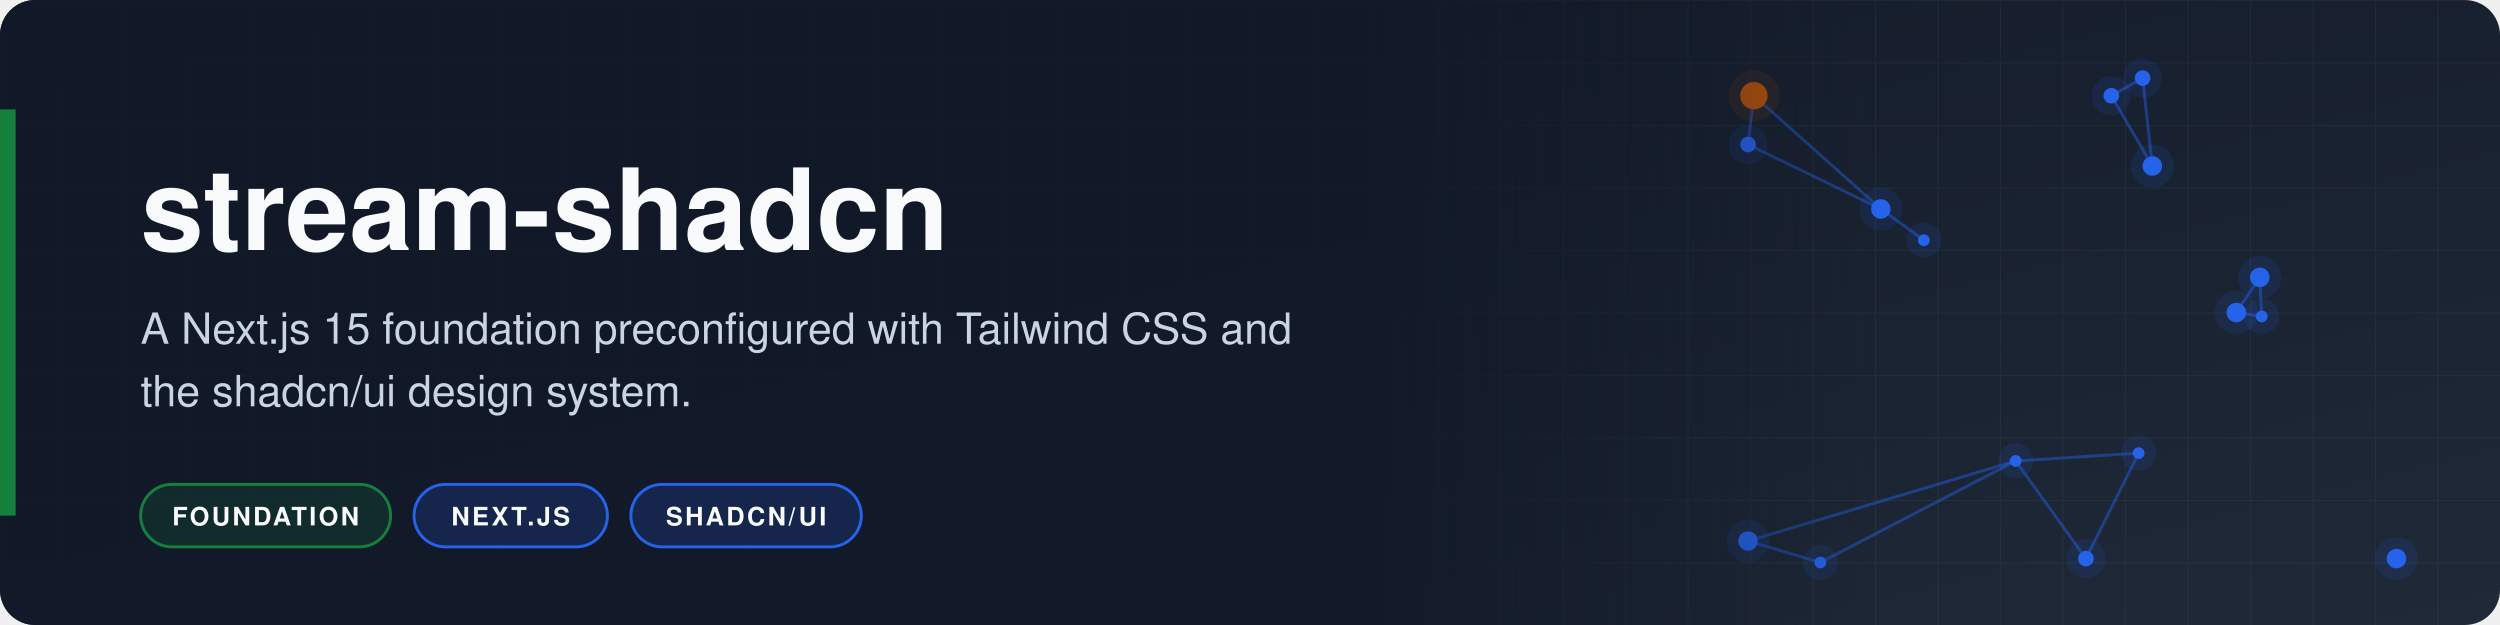
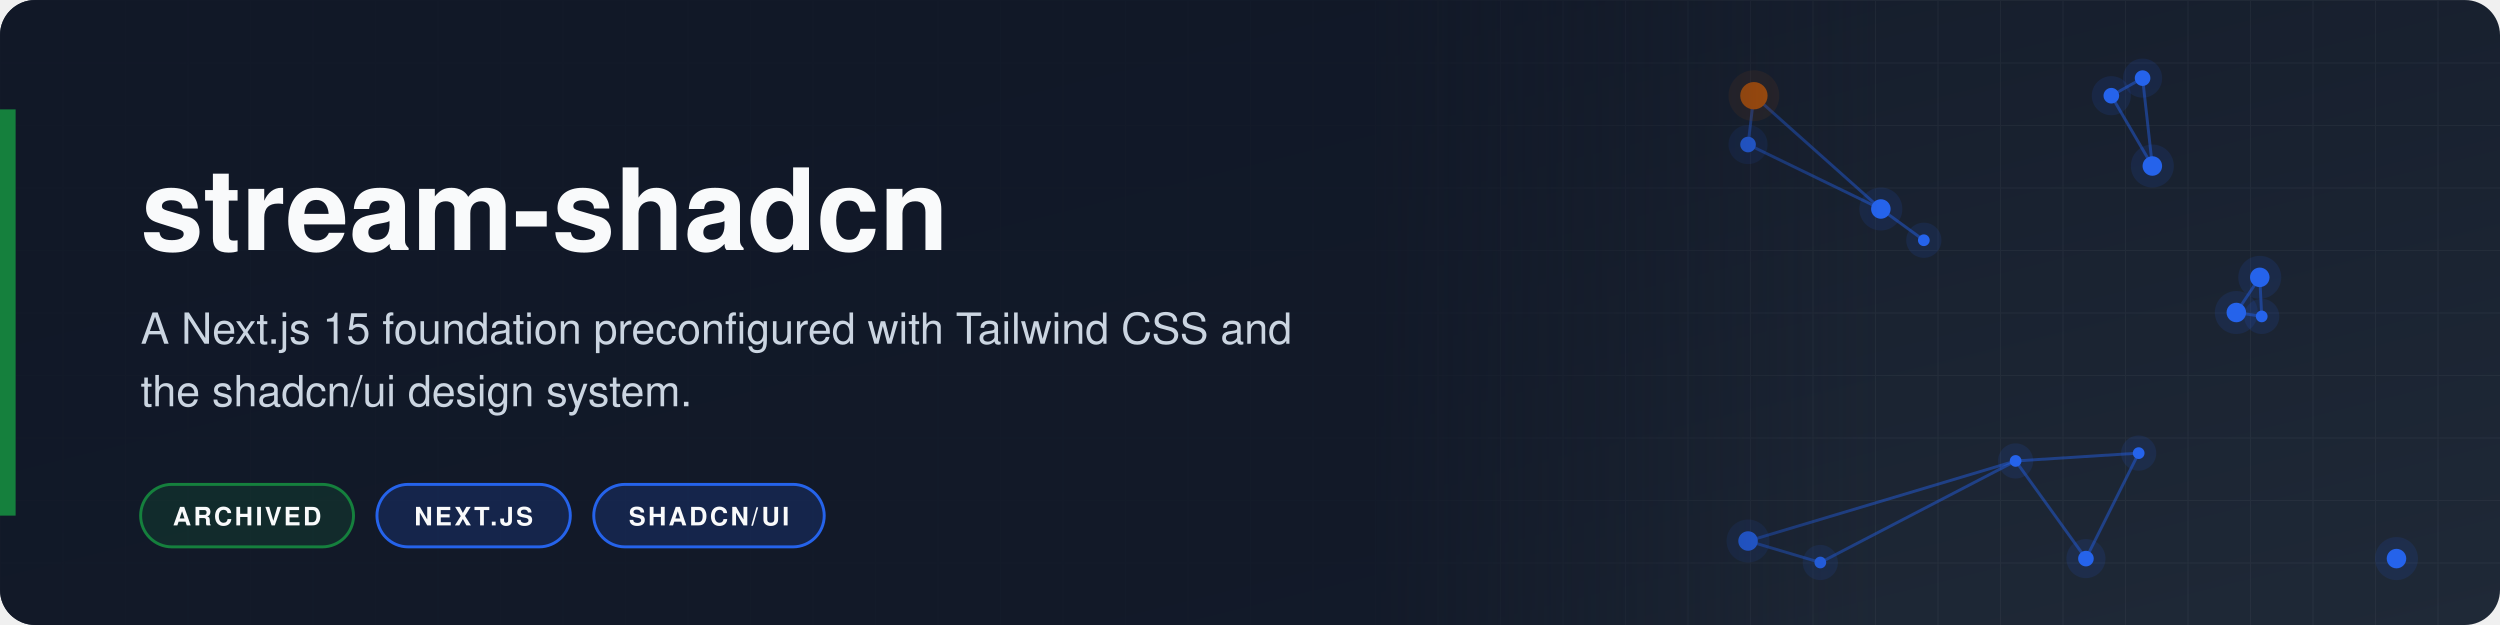
<svg xmlns="http://www.w3.org/2000/svg" width="1280" height="320" viewBox="0 0 1280 320" role="img" aria-label="stream-shadcn">
  <defs>
    <linearGradient id="bg" x1="0" y1="0" x2="1" y2="1">
      <stop offset="0" stop-color="#111827" />
      <stop offset="1" stop-color="#1F2937" />
    </linearGradient>
    <pattern id="grid" width="32" height="32" patternUnits="userSpaceOnUse">
      <path d="M32 0H0V32" fill="none" stroke="#FFFFFF" stroke-opacity="0.04" stroke-width="1" />
    </pattern>
    <linearGradient id="fade" x1="0" y1="0" x2="1" y2="0">
      <stop offset="0.55" stop-color="#111827" stop-opacity="1" />
      <stop offset="0.75" stop-color="#111827" stop-opacity="0" />
    </linearGradient>
  </defs>
  <rect width="1280" height="320" rx="18" fill="url(#bg)" />
  <rect width="1280" height="320" rx="18" fill="url(#grid)" />
  <g>
    <line x1="898" y1="49" x2="895" y2="74" stroke="#2563EB" stroke-opacity="0.45" stroke-width="1.5" />
    <line x1="898" y1="49" x2="963" y2="107" stroke="#2563EB" stroke-opacity="0.45" stroke-width="1.5" />
    <line x1="932" y1="288" x2="895" y2="277" stroke="#2563EB" stroke-opacity="0.45" stroke-width="1.5" />
    <line x1="932" y1="288" x2="1032" y2="236" stroke="#2563EB" stroke-opacity="0.45" stroke-width="1.5" />
    <line x1="1102" y1="85" x2="1081" y2="49" stroke="#2563EB" stroke-opacity="0.45" stroke-width="1.5" />
    <line x1="1102" y1="85" x2="1097" y2="40" stroke="#2563EB" stroke-opacity="0.45" stroke-width="1.5" />
    <line x1="1097" y1="40" x2="1081" y2="49" stroke="#2563EB" stroke-opacity="0.45" stroke-width="1.5" />
    <line x1="895" y1="74" x2="963" y2="107" stroke="#2563EB" stroke-opacity="0.45" stroke-width="1.5" />
    <line x1="1068" y1="286" x2="1095" y2="232" stroke="#2563EB" stroke-opacity="0.45" stroke-width="1.5" />
    <line x1="1068" y1="286" x2="1032" y2="236" stroke="#2563EB" stroke-opacity="0.45" stroke-width="1.5" />
    <line x1="895" y1="277" x2="1032" y2="236" stroke="#2563EB" stroke-opacity="0.45" stroke-width="1.5" />
    <line x1="1158" y1="162" x2="1145" y2="160" stroke="#2563EB" stroke-opacity="0.45" stroke-width="1.5" />
    <line x1="1158" y1="162" x2="1157" y2="142" stroke="#2563EB" stroke-opacity="0.45" stroke-width="1.5" />
    <line x1="1145" y1="160" x2="1157" y2="142" stroke="#2563EB" stroke-opacity="0.45" stroke-width="1.5" />
    <line x1="1095" y1="232" x2="1032" y2="236" stroke="#2563EB" stroke-opacity="0.45" stroke-width="1.5" />
    <line x1="963" y1="107" x2="985" y2="123" stroke="#2563EB" stroke-opacity="0.45" stroke-width="1.5" />
    <circle cx="898" cy="49" r="13" fill="#B45309" fill-opacity="0.12" />
    <circle cx="898" cy="49" r="7" fill="#B45309" />
    <circle cx="932" cy="288" r="9" fill="#2563EB" fill-opacity="0.12" />
    <circle cx="932" cy="288" r="3" fill="#2563EB" />
    <circle cx="1102" cy="85" r="11" fill="#2563EB" fill-opacity="0.12" />
    <circle cx="1102" cy="85" r="5" fill="#2563EB" />
    <circle cx="1097" cy="40" r="10" fill="#2563EB" fill-opacity="0.12" />
    <circle cx="1097" cy="40" r="4" fill="#2563EB" />
    <circle cx="895" cy="74" r="10" fill="#2563EB" fill-opacity="0.12" />
    <circle cx="895" cy="74" r="4" fill="#2563EB" />
    <circle cx="1068" cy="286" r="10" fill="#2563EB" fill-opacity="0.12" />
    <circle cx="1068" cy="286" r="4" fill="#2563EB" />
    <circle cx="895" cy="277" r="11" fill="#2563EB" fill-opacity="0.12" />
    <circle cx="895" cy="277" r="5" fill="#2563EB" />
    <circle cx="1081" cy="49" r="10" fill="#2563EB" fill-opacity="0.12" />
    <circle cx="1081" cy="49" r="4" fill="#2563EB" />
    <circle cx="1158" cy="162" r="9" fill="#2563EB" fill-opacity="0.12" />
    <circle cx="1158" cy="162" r="3" fill="#2563EB" />
    <circle cx="1145" cy="160" r="11" fill="#2563EB" fill-opacity="0.12" />
    <circle cx="1145" cy="160" r="5" fill="#2563EB" />
    <circle cx="1095" cy="232" r="9" fill="#2563EB" fill-opacity="0.12" />
    <circle cx="1095" cy="232" r="3" fill="#2563EB" />
    <circle cx="963" cy="107" r="11" fill="#2563EB" fill-opacity="0.12" />
    <circle cx="963" cy="107" r="5" fill="#2563EB" />
    <circle cx="1032" cy="236" r="9" fill="#2563EB" fill-opacity="0.12" />
    <circle cx="1032" cy="236" r="3" fill="#2563EB" />
    <circle cx="985" cy="123" r="9" fill="#2563EB" fill-opacity="0.12" />
    <circle cx="985" cy="123" r="3" fill="#2563EB" />
    <circle cx="1157" cy="142" r="11" fill="#2563EB" fill-opacity="0.12" />
    <circle cx="1157" cy="142" r="5" fill="#2563EB" />
    <circle cx="1227" cy="286" r="11" fill="#2563EB" fill-opacity="0.12" />
    <circle cx="1227" cy="286" r="5" fill="#2563EB" />
  </g>
  <rect width="1280" height="320" rx="18" fill="url(#fade)" fill-opacity="0.85" />
  <rect x="0" y="56" width="8" height="208" fill="#15803D" />
  <text x="72" y="128" font-family="'Segoe UI', 'Helvetica Neue', Helvetica, Arial, sans-serif" font-size="58" font-weight="700" fill="#F9FAFB">stream-shadcn</text>
  <text x="72" y="176" font-family="'Segoe UI', 'Helvetica Neue', Helvetica, Arial, sans-serif" font-size="22" fill="#CBD5E1">A Next.js 15 foundation preconfigured with Tailwind CSS and</text>
  <text x="72" y="208" font-family="'Segoe UI', 'Helvetica Neue', Helvetica, Arial, sans-serif" font-size="22" fill="#CBD5E1">the shadcn/ui design system.</text>
-   <rect x="72" y="248" width="128" height="32" rx="16" fill="#15803D" fill-opacity="0.18" stroke="#15803D" stroke-width="1.5" />
-   <text x="136.0" y="269" text-anchor="middle" font-family="'Segoe UI', 'Helvetica Neue', Helvetica, Arial, sans-serif" font-size="13" font-weight="700" letter-spacing="1.2" fill="#F9FAFB">FOUNDATION</text>
-   <rect x="212" y="248" width="99" height="32" rx="16" fill="#2563EB" fill-opacity="0.18" stroke="#2563EB" stroke-width="1.5" />
-   <text x="261.5" y="269" text-anchor="middle" font-family="'Segoe UI', 'Helvetica Neue', Helvetica, Arial, sans-serif" font-size="13" font-weight="700" letter-spacing="1.2" fill="#F9FAFB">NEXT.JS</text>
-   <rect x="323" y="248" width="118" height="32" rx="16" fill="#2563EB" fill-opacity="0.18" stroke="#2563EB" stroke-width="1.5" />
-   <text x="382.0" y="269" text-anchor="middle" font-family="'Segoe UI', 'Helvetica Neue', Helvetica, Arial, sans-serif" font-size="13" font-weight="700" letter-spacing="1.2" fill="#F9FAFB">SHADCN/UI</text>
+   <rect x="72" y="248" width="109" height="32" rx="16" fill="#15803D" fill-opacity="0.18" stroke="#15803D" stroke-width="1.5" />
+   <text x="126.5" y="269" text-anchor="middle" font-family="'Segoe UI', 'Helvetica Neue', Helvetica, Arial, sans-serif" font-size="13" font-weight="700" letter-spacing="1.2" fill="#F9FAFB">ARCHIVED</text>
+   <rect x="193" y="248" width="99" height="32" rx="16" fill="#2563EB" fill-opacity="0.18" stroke="#2563EB" stroke-width="1.5" />
+   <text x="242.5" y="269" text-anchor="middle" font-family="'Segoe UI', 'Helvetica Neue', Helvetica, Arial, sans-serif" font-size="13" font-weight="700" letter-spacing="1.2" fill="#F9FAFB">NEXT.JS</text>
+   <rect x="304" y="248" width="118" height="32" rx="16" fill="#2563EB" fill-opacity="0.18" stroke="#2563EB" stroke-width="1.5" />
+   <text x="363.0" y="269" text-anchor="middle" font-family="'Segoe UI', 'Helvetica Neue', Helvetica, Arial, sans-serif" font-size="13" font-weight="700" letter-spacing="1.2" fill="#F9FAFB">SHADCN/UI</text>
</svg>
